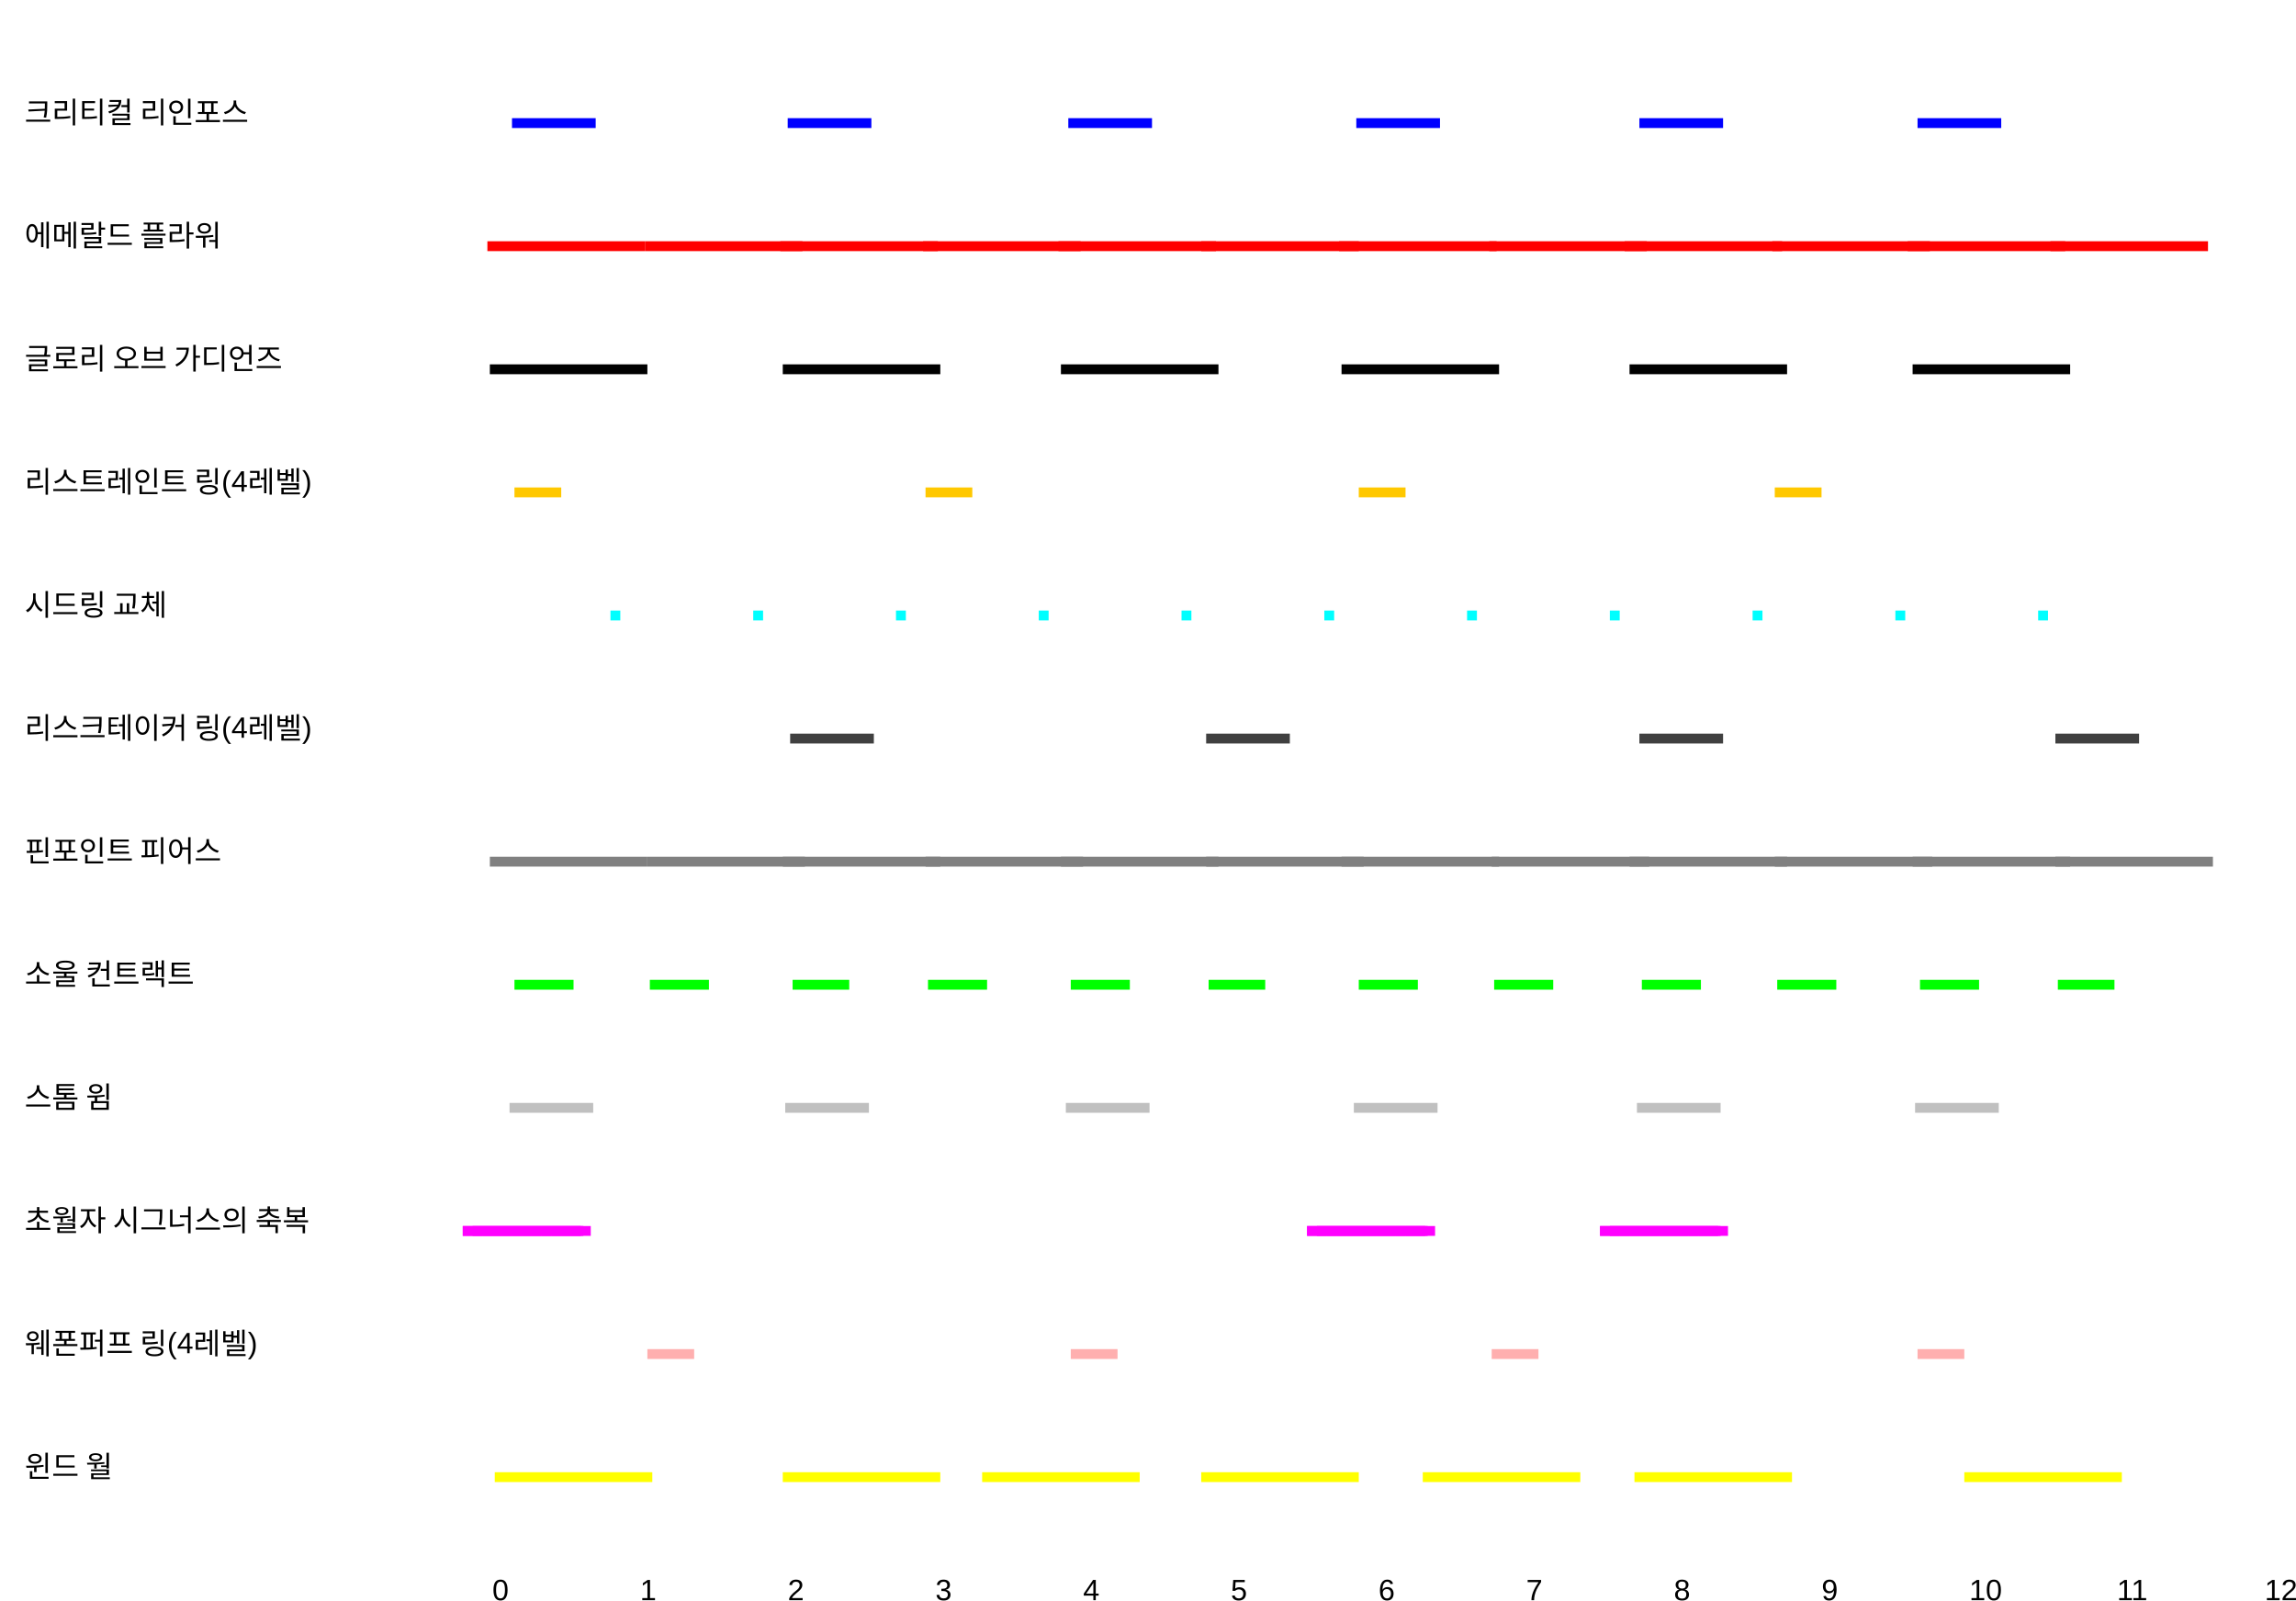
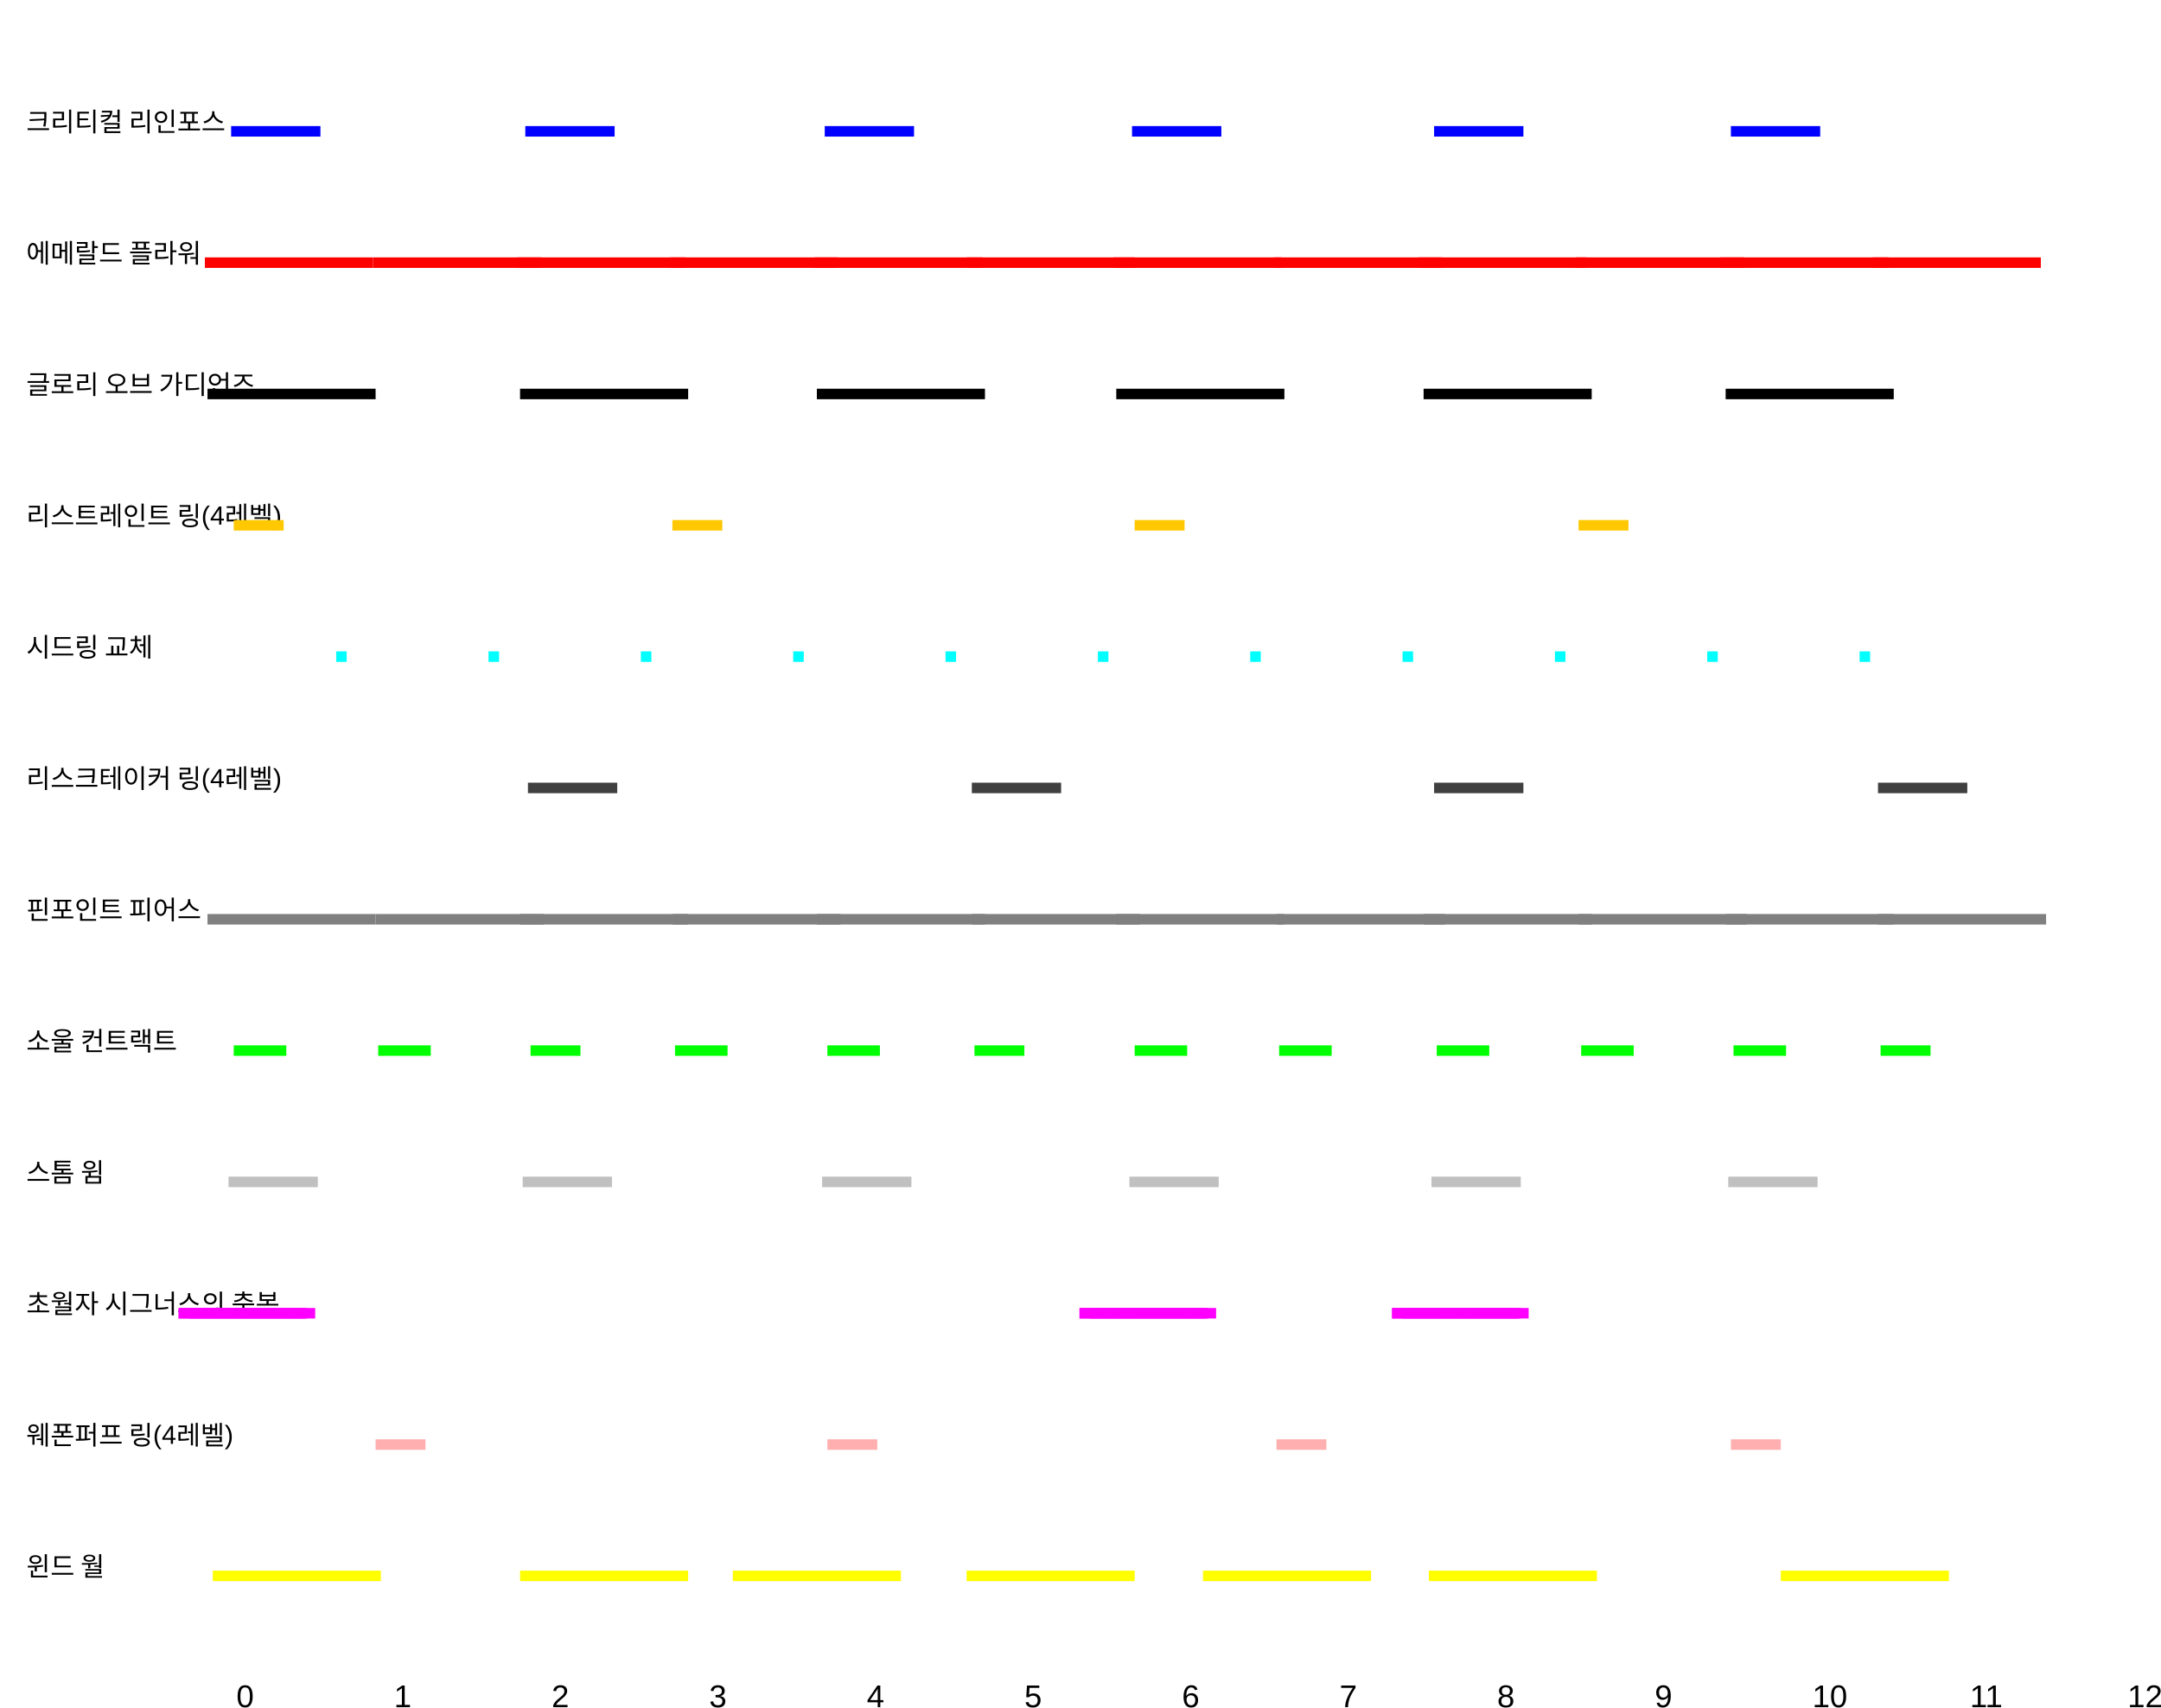
<svg xmlns="http://www.w3.org/2000/svg" style="fill-opacity:1; color-rendering:auto; color-interpolation:auto; text-rendering:auto; stroke:black; stroke-linecap:square; stroke-miterlimit:10; shape-rendering:auto; stroke-opacity:1; fill:black; stroke-dasharray:none; font-weight:normal; stroke-width:1; font-family:'Dialog'; font-style:normal; stroke-linejoin:miter; font-size:12px; stroke-dashoffset:0; image-rendering:auto;">
  <defs id="genericDefs" />
  <g>
-     <g style="font-family:'Arial';">
+     <g style="font-family:'Arial'; font-size:10px;">
      <text x="10" xml:space="preserve" y="50" style="stroke:none;">크리티컬 리인포스</text>
-       <line x1="210" x2="240" y1="50" style="fill:none; stroke:blue; stroke-width:4;" y2="50" />
-       <line x1="322" x2="352" y1="50" style="fill:none; stroke:blue; stroke-width:4;" y2="50" />
-       <line x1="436" x2="466" y1="50" style="fill:none; stroke:blue; stroke-width:4;" y2="50" />
-       <line x1="553" x2="583" y1="50" style="fill:none; stroke:blue; stroke-width:4;" y2="50" />
-       <line x1="668" x2="698" y1="50" style="fill:none; stroke:blue; stroke-width:4;" y2="50" />
-       <line x1="781" x2="811" y1="50" style="fill:none; stroke:blue; stroke-width:4;" y2="50" />
+       <line x1="90" x2="120" y1="50" style="fill:none; stroke:blue; stroke-width:4;" y2="50" />
+       <line x1="202" x2="232" y1="50" style="fill:none; stroke:blue; stroke-width:4;" y2="50" />
+       <line x1="316" x2="346" y1="50" style="fill:none; stroke:blue; stroke-width:4;" y2="50" />
+       <line x1="433" x2="463" y1="50" style="fill:none; stroke:blue; stroke-width:4;" y2="50" />
+       <line x1="548" x2="578" y1="50" style="fill:none; stroke:blue; stroke-width:4;" y2="50" />
+       <line x1="661" x2="691" y1="50" style="fill:none; stroke:blue; stroke-width:4;" y2="50" />
      <text x="10" xml:space="preserve" y="100" style="stroke-width:4; stroke:none;">에메랄드 플라워</text>
-       <line x1="200" x2="260" y1="100" style="fill:none; stroke:red; stroke-width:4;" y2="100" />
-       <line x1="264" x2="324" y1="100" style="fill:none; stroke:red; stroke-width:4;" y2="100" />
-       <line x1="319" x2="379" y1="100" style="fill:none; stroke:red; stroke-width:4;" y2="100" />
-       <line x1="377" x2="437" y1="100" style="fill:none; stroke:red; stroke-width:4;" y2="100" />
-       <line x1="432" x2="492" y1="100" style="fill:none; stroke:red; stroke-width:4;" y2="100" />
-       <line x1="490" x2="550" y1="100" style="fill:none; stroke:red; stroke-width:4;" y2="100" />
-       <line x1="546" x2="606" y1="100" style="fill:none; stroke:red; stroke-width:4;" y2="100" />
-       <line x1="607" x2="667" y1="100" style="fill:none; stroke:red; stroke-width:4;" y2="100" />
-       <line x1="662" x2="722" y1="100" style="fill:none; stroke:red; stroke-width:4;" y2="100" />
-       <line x1="722" x2="782" y1="100" style="fill:none; stroke:red; stroke-width:4;" y2="100" />
-       <line x1="777" x2="837" y1="100" style="fill:none; stroke:red; stroke-width:4;" y2="100" />
-       <line x1="835" x2="895" y1="100" style="fill:none; stroke:red; stroke-width:4;" y2="100" />
+       <line x1="80" x2="140" y1="100" style="fill:none; stroke:red; stroke-width:4;" y2="100" />
+       <line x1="144" x2="204" y1="100" style="fill:none; stroke:red; stroke-width:4;" y2="100" />
+       <line x1="199" x2="259" y1="100" style="fill:none; stroke:red; stroke-width:4;" y2="100" />
+       <line x1="257" x2="317" y1="100" style="fill:none; stroke:red; stroke-width:4;" y2="100" />
+       <line x1="312" x2="372" y1="100" style="fill:none; stroke:red; stroke-width:4;" y2="100" />
+       <line x1="370" x2="430" y1="100" style="fill:none; stroke:red; stroke-width:4;" y2="100" />
+       <line x1="426" x2="486" y1="100" style="fill:none; stroke:red; stroke-width:4;" y2="100" />
+       <line x1="487" x2="547" y1="100" style="fill:none; stroke:red; stroke-width:4;" y2="100" />
+       <line x1="542" x2="602" y1="100" style="fill:none; stroke:red; stroke-width:4;" y2="100" />
+       <line x1="602" x2="662" y1="100" style="fill:none; stroke:red; stroke-width:4;" y2="100" />
+       <line x1="657" x2="717" y1="100" style="fill:none; stroke:red; stroke-width:4;" y2="100" />
+       <line x1="715" x2="775" y1="100" style="fill:none; stroke:red; stroke-width:4;" y2="100" />
      <text x="10" xml:space="preserve" y="150" style="stroke-width:4; stroke:none;">글로리 오브 가디언즈</text>
-       <line x1="201" x2="261" y1="150" style="fill:none; stroke-width:4;" y2="150" />
-       <line x1="320" x2="380" y1="150" style="fill:none; stroke-width:4;" y2="150" />
-       <line x1="433" x2="493" y1="150" style="fill:none; stroke-width:4;" y2="150" />
-       <line x1="547" x2="607" y1="150" style="fill:none; stroke-width:4;" y2="150" />
-       <line x1="664" x2="724" y1="150" style="fill:none; stroke-width:4;" y2="150" />
-       <line x1="779" x2="839" y1="150" style="fill:none; stroke-width:4;" y2="150" />
+       <line x1="81" x2="141" y1="150" style="fill:none; stroke-width:4;" y2="150" />
+       <line x1="200" x2="260" y1="150" style="fill:none; stroke-width:4;" y2="150" />
+       <line x1="313" x2="373" y1="150" style="fill:none; stroke-width:4;" y2="150" />
+       <line x1="427" x2="487" y1="150" style="fill:none; stroke-width:4;" y2="150" />
+       <line x1="544" x2="604" y1="150" style="fill:none; stroke-width:4;" y2="150" />
+       <line x1="659" x2="719" y1="150" style="fill:none; stroke-width:4;" y2="150" />
      <text x="10" xml:space="preserve" y="200" style="stroke-width:4; stroke:none;">리스트레인트 링(4레벨)</text>
-       <line x1="211" x2="226" y1="200" style="fill:none; stroke:rgb(255,200,0); stroke-width:4;" y2="200" />
-       <line x1="378" x2="393" y1="200" style="fill:none; stroke:rgb(255,200,0); stroke-width:4;" y2="200" />
-       <line x1="554" x2="569" y1="200" style="fill:none; stroke:rgb(255,200,0); stroke-width:4;" y2="200" />
-       <line x1="723" x2="738" y1="200" style="fill:none; stroke:rgb(255,200,0); stroke-width:4;" y2="200" />
+       <line x1="91" x2="106" y1="200" style="fill:none; stroke:rgb(255,200,0); stroke-width:4;" y2="200" />
+       <line x1="258" x2="273" y1="200" style="fill:none; stroke:rgb(255,200,0); stroke-width:4;" y2="200" />
+       <line x1="434" x2="449" y1="200" style="fill:none; stroke:rgb(255,200,0); stroke-width:4;" y2="200" />
+       <line x1="603" x2="618" y1="200" style="fill:none; stroke:rgb(255,200,0); stroke-width:4;" y2="200" />
      <text x="10" xml:space="preserve" y="250" style="stroke-width:4; stroke:none;">시드링 교체</text>
-       <line x1="250" x2="250" y1="250" style="fill:none; stroke:aqua; stroke-width:4;" y2="250" />
-       <line x1="308" x2="308" y1="250" style="fill:none; stroke:aqua; stroke-width:4;" y2="250" />
-       <line x1="366" x2="366" y1="250" style="fill:none; stroke:aqua; stroke-width:4;" y2="250" />
-       <line x1="424" x2="424" y1="250" style="fill:none; stroke:aqua; stroke-width:4;" y2="250" />
-       <line x1="482" x2="482" y1="250" style="fill:none; stroke:aqua; stroke-width:4;" y2="250" />
-       <line x1="540" x2="540" y1="250" style="fill:none; stroke:aqua; stroke-width:4;" y2="250" />
-       <line x1="598" x2="598" y1="250" style="fill:none; stroke:aqua; stroke-width:4;" y2="250" />
-       <line x1="656" x2="656" y1="250" style="fill:none; stroke:aqua; stroke-width:4;" y2="250" />
-       <line x1="714" x2="714" y1="250" style="fill:none; stroke:aqua; stroke-width:4;" y2="250" />
-       <line x1="772" x2="772" y1="250" style="fill:none; stroke:aqua; stroke-width:4;" y2="250" />
-       <line x1="830" x2="830" y1="250" style="fill:none; stroke:aqua; stroke-width:4;" y2="250" />
+       <line x1="130" x2="130" y1="250" style="fill:none; stroke:aqua; stroke-width:4;" y2="250" />
+       <line x1="188" x2="188" y1="250" style="fill:none; stroke:aqua; stroke-width:4;" y2="250" />
+       <line x1="246" x2="246" y1="250" style="fill:none; stroke:aqua; stroke-width:4;" y2="250" />
+       <line x1="304" x2="304" y1="250" style="fill:none; stroke:aqua; stroke-width:4;" y2="250" />
+       <line x1="362" x2="362" y1="250" style="fill:none; stroke:aqua; stroke-width:4;" y2="250" />
+       <line x1="420" x2="420" y1="250" style="fill:none; stroke:aqua; stroke-width:4;" y2="250" />
+       <line x1="478" x2="478" y1="250" style="fill:none; stroke:aqua; stroke-width:4;" y2="250" />
+       <line x1="536" x2="536" y1="250" style="fill:none; stroke:aqua; stroke-width:4;" y2="250" />
+       <line x1="594" x2="594" y1="250" style="fill:none; stroke:aqua; stroke-width:4;" y2="250" />
+       <line x1="652" x2="652" y1="250" style="fill:none; stroke:aqua; stroke-width:4;" y2="250" />
+       <line x1="710" x2="710" y1="250" style="fill:none; stroke:aqua; stroke-width:4;" y2="250" />
      <text x="10" xml:space="preserve" y="300" style="stroke-width:4; stroke:none;">리스크테이커 링(4레벨)</text>
-       <line x1="323" x2="353" y1="300" style="fill:none; stroke:rgb(64,64,64); stroke-width:4;" y2="300" />
-       <line x1="492" x2="522" y1="300" style="fill:none; stroke:rgb(64,64,64); stroke-width:4;" y2="300" />
-       <line x1="668" x2="698" y1="300" style="fill:none; stroke:rgb(64,64,64); stroke-width:4;" y2="300" />
-       <line x1="837" x2="867" y1="300" style="fill:none; stroke:rgb(64,64,64); stroke-width:4;" y2="300" />
+       <line x1="203" x2="233" y1="300" style="fill:none; stroke:rgb(64,64,64); stroke-width:4;" y2="300" />
+       <line x1="372" x2="402" y1="300" style="fill:none; stroke:rgb(64,64,64); stroke-width:4;" y2="300" />
+       <line x1="548" x2="578" y1="300" style="fill:none; stroke:rgb(64,64,64); stroke-width:4;" y2="300" />
+       <line x1="717" x2="747" y1="300" style="fill:none; stroke:rgb(64,64,64); stroke-width:4;" y2="300" />
      <text x="10" xml:space="preserve" y="350" style="stroke-width:4; stroke:none;">핀포인트 피어스</text>
-       <line x1="201" x2="261" y1="350" style="fill:none; stroke:gray; stroke-width:4;" y2="350" />
-       <line x1="265" x2="325" y1="350" style="fill:none; stroke:gray; stroke-width:4;" y2="350" />
-       <line x1="320" x2="380" y1="350" style="fill:none; stroke:gray; stroke-width:4;" y2="350" />
-       <line x1="378" x2="438" y1="350" style="fill:none; stroke:gray; stroke-width:4;" y2="350" />
-       <line x1="433" x2="493" y1="350" style="fill:none; stroke:gray; stroke-width:4;" y2="350" />
-       <line x1="492" x2="552" y1="350" style="fill:none; stroke:gray; stroke-width:4;" y2="350" />
-       <line x1="547" x2="607" y1="350" style="fill:none; stroke:gray; stroke-width:4;" y2="350" />
-       <line x1="608" x2="668" y1="350" style="fill:none; stroke:gray; stroke-width:4;" y2="350" />
-       <line x1="664" x2="724" y1="350" style="fill:none; stroke:gray; stroke-width:4;" y2="350" />
-       <line x1="723" x2="783" y1="350" style="fill:none; stroke:gray; stroke-width:4;" y2="350" />
-       <line x1="779" x2="839" y1="350" style="fill:none; stroke:gray; stroke-width:4;" y2="350" />
-       <line x1="837" x2="897" y1="350" style="fill:none; stroke:gray; stroke-width:4;" y2="350" />
+       <line x1="81" x2="141" y1="350" style="fill:none; stroke:gray; stroke-width:4;" y2="350" />
+       <line x1="145" x2="205" y1="350" style="fill:none; stroke:gray; stroke-width:4;" y2="350" />
+       <line x1="200" x2="260" y1="350" style="fill:none; stroke:gray; stroke-width:4;" y2="350" />
+       <line x1="258" x2="318" y1="350" style="fill:none; stroke:gray; stroke-width:4;" y2="350" />
+       <line x1="313" x2="373" y1="350" style="fill:none; stroke:gray; stroke-width:4;" y2="350" />
+       <line x1="372" x2="432" y1="350" style="fill:none; stroke:gray; stroke-width:4;" y2="350" />
+       <line x1="427" x2="487" y1="350" style="fill:none; stroke:gray; stroke-width:4;" y2="350" />
+       <line x1="488" x2="548" y1="350" style="fill:none; stroke:gray; stroke-width:4;" y2="350" />
+       <line x1="544" x2="604" y1="350" style="fill:none; stroke:gray; stroke-width:4;" y2="350" />
+       <line x1="603" x2="663" y1="350" style="fill:none; stroke:gray; stroke-width:4;" y2="350" />
+       <line x1="659" x2="719" y1="350" style="fill:none; stroke:gray; stroke-width:4;" y2="350" />
+       <line x1="717" x2="777" y1="350" style="fill:none; stroke:gray; stroke-width:4;" y2="350" />
      <text x="10" xml:space="preserve" y="400" style="stroke-width:4; stroke:none;">소울 컨트랙트</text>
-       <line x1="211" x2="231" y1="400" style="fill:none; stroke:lime; stroke-width:4;" y2="400" />
-       <line x1="266" x2="286" y1="400" style="fill:none; stroke:lime; stroke-width:4;" y2="400" />
-       <line x1="324" x2="343" y1="400" style="fill:none; stroke:lime; stroke-width:4;" y2="400" />
-       <line x1="379" x2="399" y1="400" style="fill:none; stroke:lime; stroke-width:4;" y2="400" />
-       <line x1="437" x2="457" y1="400" style="fill:none; stroke:lime; stroke-width:4;" y2="400" />
-       <line x1="493" x2="512" y1="400" style="fill:none; stroke:lime; stroke-width:4;" y2="400" />
-       <line x1="554" x2="574" y1="400" style="fill:none; stroke:lime; stroke-width:4;" y2="400" />
-       <line x1="609" x2="629" y1="400" style="fill:none; stroke:lime; stroke-width:4;" y2="400" />
-       <line x1="669" x2="689" y1="400" style="fill:none; stroke:lime; stroke-width:4;" y2="400" />
-       <line x1="724" x2="744" y1="400" style="fill:none; stroke:lime; stroke-width:4;" y2="400" />
-       <line x1="782" x2="802" y1="400" style="fill:none; stroke:lime; stroke-width:4;" y2="400" />
-       <line x1="838" x2="857" y1="400" style="fill:none; stroke:lime; stroke-width:4;" y2="400" />
+       <line x1="91" x2="107" y1="400" style="fill:none; stroke:lime; stroke-width:4;" y2="400" />
+       <line x1="146" x2="162" y1="400" style="fill:none; stroke:lime; stroke-width:4;" y2="400" />
+       <line x1="204" x2="219" y1="400" style="fill:none; stroke:lime; stroke-width:4;" y2="400" />
+       <line x1="259" x2="275" y1="400" style="fill:none; stroke:lime; stroke-width:4;" y2="400" />
+       <line x1="317" x2="333" y1="400" style="fill:none; stroke:lime; stroke-width:4;" y2="400" />
+       <line x1="373" x2="388" y1="400" style="fill:none; stroke:lime; stroke-width:4;" y2="400" />
+       <line x1="434" x2="450" y1="400" style="fill:none; stroke:lime; stroke-width:4;" y2="400" />
+       <line x1="489" x2="505" y1="400" style="fill:none; stroke:lime; stroke-width:4;" y2="400" />
+       <line x1="549" x2="565" y1="400" style="fill:none; stroke:lime; stroke-width:4;" y2="400" />
+       <line x1="604" x2="620" y1="400" style="fill:none; stroke:lime; stroke-width:4;" y2="400" />
+       <line x1="662" x2="678" y1="400" style="fill:none; stroke:lime; stroke-width:4;" y2="400" />
+       <line x1="718" x2="733" y1="400" style="fill:none; stroke:lime; stroke-width:4;" y2="400" />
      <text x="10" xml:space="preserve" y="450" style="stroke-width:4; stroke:none;">스톰 윔</text>
-       <line x1="209" x2="239" y1="450" style="fill:none; stroke:silver; stroke-width:4;" y2="450" />
-       <line x1="321" x2="351" y1="450" style="fill:none; stroke:silver; stroke-width:4;" y2="450" />
-       <line x1="435" x2="465" y1="450" style="fill:none; stroke:silver; stroke-width:4;" y2="450" />
-       <line x1="552" x2="582" y1="450" style="fill:none; stroke:silver; stroke-width:4;" y2="450" />
-       <line x1="667" x2="697" y1="450" style="fill:none; stroke:silver; stroke-width:4;" y2="450" />
-       <line x1="780" x2="810" y1="450" style="fill:none; stroke:silver; stroke-width:4;" y2="450" />
+       <line x1="89" x2="119" y1="450" style="fill:none; stroke:silver; stroke-width:4;" y2="450" />
+       <line x1="201" x2="231" y1="450" style="fill:none; stroke:silver; stroke-width:4;" y2="450" />
+       <line x1="315" x2="345" y1="450" style="fill:none; stroke:silver; stroke-width:4;" y2="450" />
+       <line x1="432" x2="462" y1="450" style="fill:none; stroke:silver; stroke-width:4;" y2="450" />
+       <line x1="547" x2="577" y1="450" style="fill:none; stroke:silver; stroke-width:4;" y2="450" />
+       <line x1="660" x2="690" y1="450" style="fill:none; stroke:silver; stroke-width:4;" y2="450" />
      <text x="10" xml:space="preserve" y="500" style="stroke-width:4; stroke:none;">초월자 시그너스의 축복</text>
-       <line x1="190" x2="194" y1="500" style="fill:none; stroke:fuchsia; stroke-width:4;" y2="500" />
-       <line x1="194" x2="198" y1="500" style="fill:none; stroke:fuchsia; stroke-width:4;" y2="500" />
-       <line x1="198" x2="202" y1="500" style="fill:none; stroke:fuchsia; stroke-width:4;" y2="500" />
-       <line x1="202" x2="206" y1="500" style="fill:none; stroke:fuchsia; stroke-width:4;" y2="500" />
-       <line x1="206" x2="210" y1="500" style="fill:none; stroke:fuchsia; stroke-width:4;" y2="500" />
-       <line x1="210" x2="214" y1="500" style="fill:none; stroke:fuchsia; stroke-width:4;" y2="500" />
-       <line x1="214" x2="218" y1="500" style="fill:none; stroke:fuchsia; stroke-width:4;" y2="500" />
-       <line x1="218" x2="222" y1="500" style="fill:none; stroke:fuchsia; stroke-width:4;" y2="500" />
-       <line x1="222" x2="226" y1="500" style="fill:none; stroke:fuchsia; stroke-width:4;" y2="500" />
-       <line x1="226" x2="230" y1="500" style="fill:none; stroke:fuchsia; stroke-width:4;" y2="500" />
-       <line x1="230" x2="234" y1="500" style="fill:none; stroke:fuchsia; stroke-width:4;" y2="500" />
-       <line x1="234" x2="238" y1="500" style="fill:none; stroke:fuchsia; stroke-width:4;" y2="500" />
-       <line x1="190" x2="235" y1="500" style="fill:none; stroke:fuchsia; stroke-width:4;" y2="500" />
-       <line x1="533" x2="537" y1="500" style="fill:none; stroke:fuchsia; stroke-width:4;" y2="500" />
-       <line x1="537" x2="541" y1="500" style="fill:none; stroke:fuchsia; stroke-width:4;" y2="500" />
-       <line x1="541" x2="545" y1="500" style="fill:none; stroke:fuchsia; stroke-width:4;" y2="500" />
-       <line x1="545" x2="549" y1="500" style="fill:none; stroke:fuchsia; stroke-width:4;" y2="500" />
-       <line x1="549" x2="553" y1="500" style="fill:none; stroke:fuchsia; stroke-width:4;" y2="500" />
-       <line x1="553" x2="557" y1="500" style="fill:none; stroke:fuchsia; stroke-width:4;" y2="500" />
-       <line x1="557" x2="561" y1="500" style="fill:none; stroke:fuchsia; stroke-width:4;" y2="500" />
-       <line x1="561" x2="565" y1="500" style="fill:none; stroke:fuchsia; stroke-width:4;" y2="500" />
-       <line x1="565" x2="569" y1="500" style="fill:none; stroke:fuchsia; stroke-width:4;" y2="500" />
-       <line x1="569" x2="573" y1="500" style="fill:none; stroke:fuchsia; stroke-width:4;" y2="500" />
-       <line x1="573" x2="577" y1="500" style="fill:none; stroke:fuchsia; stroke-width:4;" y2="500" />
-       <line x1="577" x2="581" y1="500" style="fill:none; stroke:fuchsia; stroke-width:4;" y2="500" />
-       <line x1="533" x2="578" y1="500" style="fill:none; stroke:fuchsia; stroke-width:4;" y2="500" />
-       <line x1="652" x2="656" y1="500" style="fill:none; stroke:fuchsia; stroke-width:4;" y2="500" />
-       <line x1="656" x2="660" y1="500" style="fill:none; stroke:fuchsia; stroke-width:4;" y2="500" />
-       <line x1="660" x2="664" y1="500" style="fill:none; stroke:fuchsia; stroke-width:4;" y2="500" />
-       <line x1="664" x2="668" y1="500" style="fill:none; stroke:fuchsia; stroke-width:4;" y2="500" />
-       <line x1="668" x2="672" y1="500" style="fill:none; stroke:fuchsia; stroke-width:4;" y2="500" />
-       <line x1="672" x2="676" y1="500" style="fill:none; stroke:fuchsia; stroke-width:4;" y2="500" />
-       <line x1="676" x2="680" y1="500" style="fill:none; stroke:fuchsia; stroke-width:4;" y2="500" />
-       <line x1="680" x2="684" y1="500" style="fill:none; stroke:fuchsia; stroke-width:4;" y2="500" />
-       <line x1="684" x2="688" y1="500" style="fill:none; stroke:fuchsia; stroke-width:4;" y2="500" />
-       <line x1="688" x2="692" y1="500" style="fill:none; stroke:fuchsia; stroke-width:4;" y2="500" />
-       <line x1="692" x2="696" y1="500" style="fill:none; stroke:fuchsia; stroke-width:4;" y2="500" />
-       <line x1="696" x2="700" y1="500" style="fill:none; stroke:fuchsia; stroke-width:4;" y2="500" />
-       <line x1="652" x2="697" y1="500" style="fill:none; stroke:fuchsia; stroke-width:4;" y2="500" />
+       <line x1="70" x2="74" y1="500" style="fill:none; stroke:fuchsia; stroke-width:4;" y2="500" />
+       <line x1="74" x2="78" y1="500" style="fill:none; stroke:fuchsia; stroke-width:4;" y2="500" />
+       <line x1="78" x2="82" y1="500" style="fill:none; stroke:fuchsia; stroke-width:4;" y2="500" />
+       <line x1="82" x2="86" y1="500" style="fill:none; stroke:fuchsia; stroke-width:4;" y2="500" />
+       <line x1="86" x2="90" y1="500" style="fill:none; stroke:fuchsia; stroke-width:4;" y2="500" />
+       <line x1="90" x2="94" y1="500" style="fill:none; stroke:fuchsia; stroke-width:4;" y2="500" />
+       <line x1="94" x2="98" y1="500" style="fill:none; stroke:fuchsia; stroke-width:4;" y2="500" />
+       <line x1="98" x2="102" y1="500" style="fill:none; stroke:fuchsia; stroke-width:4;" y2="500" />
+       <line x1="102" x2="106" y1="500" style="fill:none; stroke:fuchsia; stroke-width:4;" y2="500" />
+       <line x1="106" x2="110" y1="500" style="fill:none; stroke:fuchsia; stroke-width:4;" y2="500" />
+       <line x1="110" x2="114" y1="500" style="fill:none; stroke:fuchsia; stroke-width:4;" y2="500" />
+       <line x1="114" x2="118" y1="500" style="fill:none; stroke:fuchsia; stroke-width:4;" y2="500" />
+       <line x1="70" x2="115" y1="500" style="fill:none; stroke:fuchsia; stroke-width:4;" y2="500" />
+       <line x1="413" x2="417" y1="500" style="fill:none; stroke:fuchsia; stroke-width:4;" y2="500" />
+       <line x1="417" x2="421" y1="500" style="fill:none; stroke:fuchsia; stroke-width:4;" y2="500" />
+       <line x1="421" x2="425" y1="500" style="fill:none; stroke:fuchsia; stroke-width:4;" y2="500" />
+       <line x1="425" x2="429" y1="500" style="fill:none; stroke:fuchsia; stroke-width:4;" y2="500" />
+       <line x1="429" x2="433" y1="500" style="fill:none; stroke:fuchsia; stroke-width:4;" y2="500" />
+       <line x1="433" x2="437" y1="500" style="fill:none; stroke:fuchsia; stroke-width:4;" y2="500" />
+       <line x1="437" x2="441" y1="500" style="fill:none; stroke:fuchsia; stroke-width:4;" y2="500" />
+       <line x1="441" x2="445" y1="500" style="fill:none; stroke:fuchsia; stroke-width:4;" y2="500" />
+       <line x1="445" x2="449" y1="500" style="fill:none; stroke:fuchsia; stroke-width:4;" y2="500" />
+       <line x1="449" x2="453" y1="500" style="fill:none; stroke:fuchsia; stroke-width:4;" y2="500" />
+       <line x1="453" x2="457" y1="500" style="fill:none; stroke:fuchsia; stroke-width:4;" y2="500" />
+       <line x1="457" x2="461" y1="500" style="fill:none; stroke:fuchsia; stroke-width:4;" y2="500" />
+       <line x1="413" x2="458" y1="500" style="fill:none; stroke:fuchsia; stroke-width:4;" y2="500" />
+       <line x1="532" x2="536" y1="500" style="fill:none; stroke:fuchsia; stroke-width:4;" y2="500" />
+       <line x1="536" x2="540" y1="500" style="fill:none; stroke:fuchsia; stroke-width:4;" y2="500" />
+       <line x1="540" x2="544" y1="500" style="fill:none; stroke:fuchsia; stroke-width:4;" y2="500" />
+       <line x1="544" x2="548" y1="500" style="fill:none; stroke:fuchsia; stroke-width:4;" y2="500" />
+       <line x1="548" x2="552" y1="500" style="fill:none; stroke:fuchsia; stroke-width:4;" y2="500" />
+       <line x1="552" x2="556" y1="500" style="fill:none; stroke:fuchsia; stroke-width:4;" y2="500" />
+       <line x1="556" x2="560" y1="500" style="fill:none; stroke:fuchsia; stroke-width:4;" y2="500" />
+       <line x1="560" x2="564" y1="500" style="fill:none; stroke:fuchsia; stroke-width:4;" y2="500" />
+       <line x1="564" x2="568" y1="500" style="fill:none; stroke:fuchsia; stroke-width:4;" y2="500" />
+       <line x1="568" x2="572" y1="500" style="fill:none; stroke:fuchsia; stroke-width:4;" y2="500" />
+       <line x1="572" x2="576" y1="500" style="fill:none; stroke:fuchsia; stroke-width:4;" y2="500" />
+       <line x1="576" x2="580" y1="500" style="fill:none; stroke:fuchsia; stroke-width:4;" y2="500" />
+       <line x1="532" x2="577" y1="500" style="fill:none; stroke:fuchsia; stroke-width:4;" y2="500" />
      <text x="10" xml:space="preserve" y="550" style="stroke-width:4; stroke:none;">웨폰퍼프 링(4레벨)</text>
-       <line x1="265" x2="280" y1="550" style="fill:none; stroke:rgb(255,175,175); stroke-width:4;" y2="550" />
-       <line x1="437" x2="452" y1="550" style="fill:none; stroke:rgb(255,175,175); stroke-width:4;" y2="550" />
-       <line x1="608" x2="623" y1="550" style="fill:none; stroke:rgb(255,175,175); stroke-width:4;" y2="550" />
-       <line x1="781" x2="796" y1="550" style="fill:none; stroke:rgb(255,175,175); stroke-width:4;" y2="550" />
+       <line x1="145" x2="160" y1="550" style="fill:none; stroke:rgb(255,175,175); stroke-width:4;" y2="550" />
+       <line x1="317" x2="332" y1="550" style="fill:none; stroke:rgb(255,175,175); stroke-width:4;" y2="550" />
+       <line x1="488" x2="503" y1="550" style="fill:none; stroke:rgb(255,175,175); stroke-width:4;" y2="550" />
+       <line x1="661" x2="676" y1="550" style="fill:none; stroke:rgb(255,175,175); stroke-width:4;" y2="550" />
      <text x="10" xml:space="preserve" y="600" style="stroke-width:4; stroke:none;">윈드 월</text>
-       <line x1="203" x2="263" y1="600" style="fill:none; stroke:yellow; stroke-width:4;" y2="600" />
-       <line x1="320" x2="380" y1="600" style="fill:none; stroke:yellow; stroke-width:4;" y2="600" />
-       <line x1="401" x2="461" y1="600" style="fill:none; stroke:yellow; stroke-width:4;" y2="600" />
-       <line x1="490" x2="550" y1="600" style="fill:none; stroke:yellow; stroke-width:4;" y2="600" />
-       <line x1="580" x2="640" y1="600" style="fill:none; stroke:yellow; stroke-width:4;" y2="600" />
-       <line x1="666" x2="726" y1="600" style="fill:none; stroke:yellow; stroke-width:4;" y2="600" />
-       <line x1="800" x2="860" y1="600" style="fill:none; stroke:yellow; stroke-width:4;" y2="600" />
-       <text x="200" xml:space="preserve" y="650" style="stroke-width:4; stroke:none;">0</text>
-       <text x="260" xml:space="preserve" y="650" style="stroke-width:4; stroke:none;">1</text>
-       <text x="320" xml:space="preserve" y="650" style="stroke-width:4; stroke:none;">2</text>
-       <text x="380" xml:space="preserve" y="650" style="stroke-width:4; stroke:none;">3</text>
-       <text x="440" xml:space="preserve" y="650" style="stroke-width:4; stroke:none;">4</text>
-       <text x="500" xml:space="preserve" y="650" style="stroke-width:4; stroke:none;">5</text>
-       <text x="560" xml:space="preserve" y="650" style="stroke-width:4; stroke:none;">6</text>
-       <text x="620" xml:space="preserve" y="650" style="stroke-width:4; stroke:none;">7</text>
-       <text x="680" xml:space="preserve" y="650" style="stroke-width:4; stroke:none;">8</text>
-       <text x="740" xml:space="preserve" y="650" style="stroke-width:4; stroke:none;">9</text>
-       <text x="800" xml:space="preserve" y="650" style="stroke-width:4; stroke:none;">10</text>
-       <text x="860" xml:space="preserve" y="650" style="stroke-width:4; stroke:none;">11</text>
-       <text x="920" xml:space="preserve" y="650" style="stroke-width:4; stroke:none;">12</text>
+       <line x1="83" x2="143" y1="600" style="fill:none; stroke:yellow; stroke-width:4;" y2="600" />
+       <line x1="200" x2="260" y1="600" style="fill:none; stroke:yellow; stroke-width:4;" y2="600" />
+       <line x1="281" x2="341" y1="600" style="fill:none; stroke:yellow; stroke-width:4;" y2="600" />
+       <line x1="370" x2="430" y1="600" style="fill:none; stroke:yellow; stroke-width:4;" y2="600" />
+       <line x1="460" x2="520" y1="600" style="fill:none; stroke:yellow; stroke-width:4;" y2="600" />
+       <line x1="546" x2="606" y1="600" style="fill:none; stroke:yellow; stroke-width:4;" y2="600" />
+       <line x1="680" x2="740" y1="600" style="fill:none; stroke:yellow; stroke-width:4;" y2="600" />
+       <text x="90" y="650" style="stroke-width:4; font-size:12px; stroke:none;" xml:space="preserve">0</text>
+       <text x="150" y="650" style="stroke-width:4; font-size:12px; stroke:none;" xml:space="preserve">1</text>
+       <text x="210" y="650" style="stroke-width:4; font-size:12px; stroke:none;" xml:space="preserve">2</text>
+       <text x="270" y="650" style="stroke-width:4; font-size:12px; stroke:none;" xml:space="preserve">3</text>
+       <text x="330" y="650" style="stroke-width:4; font-size:12px; stroke:none;" xml:space="preserve">4</text>
+       <text x="390" y="650" style="stroke-width:4; font-size:12px; stroke:none;" xml:space="preserve">5</text>
+       <text x="450" y="650" style="stroke-width:4; font-size:12px; stroke:none;" xml:space="preserve">6</text>
+       <text x="510" y="650" style="stroke-width:4; font-size:12px; stroke:none;" xml:space="preserve">7</text>
+       <text x="570" y="650" style="stroke-width:4; font-size:12px; stroke:none;" xml:space="preserve">8</text>
+       <text x="630" y="650" style="stroke-width:4; font-size:12px; stroke:none;" xml:space="preserve">9</text>
+       <text x="690" y="650" style="stroke-width:4; font-size:12px; stroke:none;" xml:space="preserve">10</text>
+       <text x="750" y="650" style="stroke-width:4; font-size:12px; stroke:none;" xml:space="preserve">11</text>
+       <text x="810" y="650" style="stroke-width:4; font-size:12px; stroke:none;" xml:space="preserve">12</text>
    </g>
  </g>
</svg>
